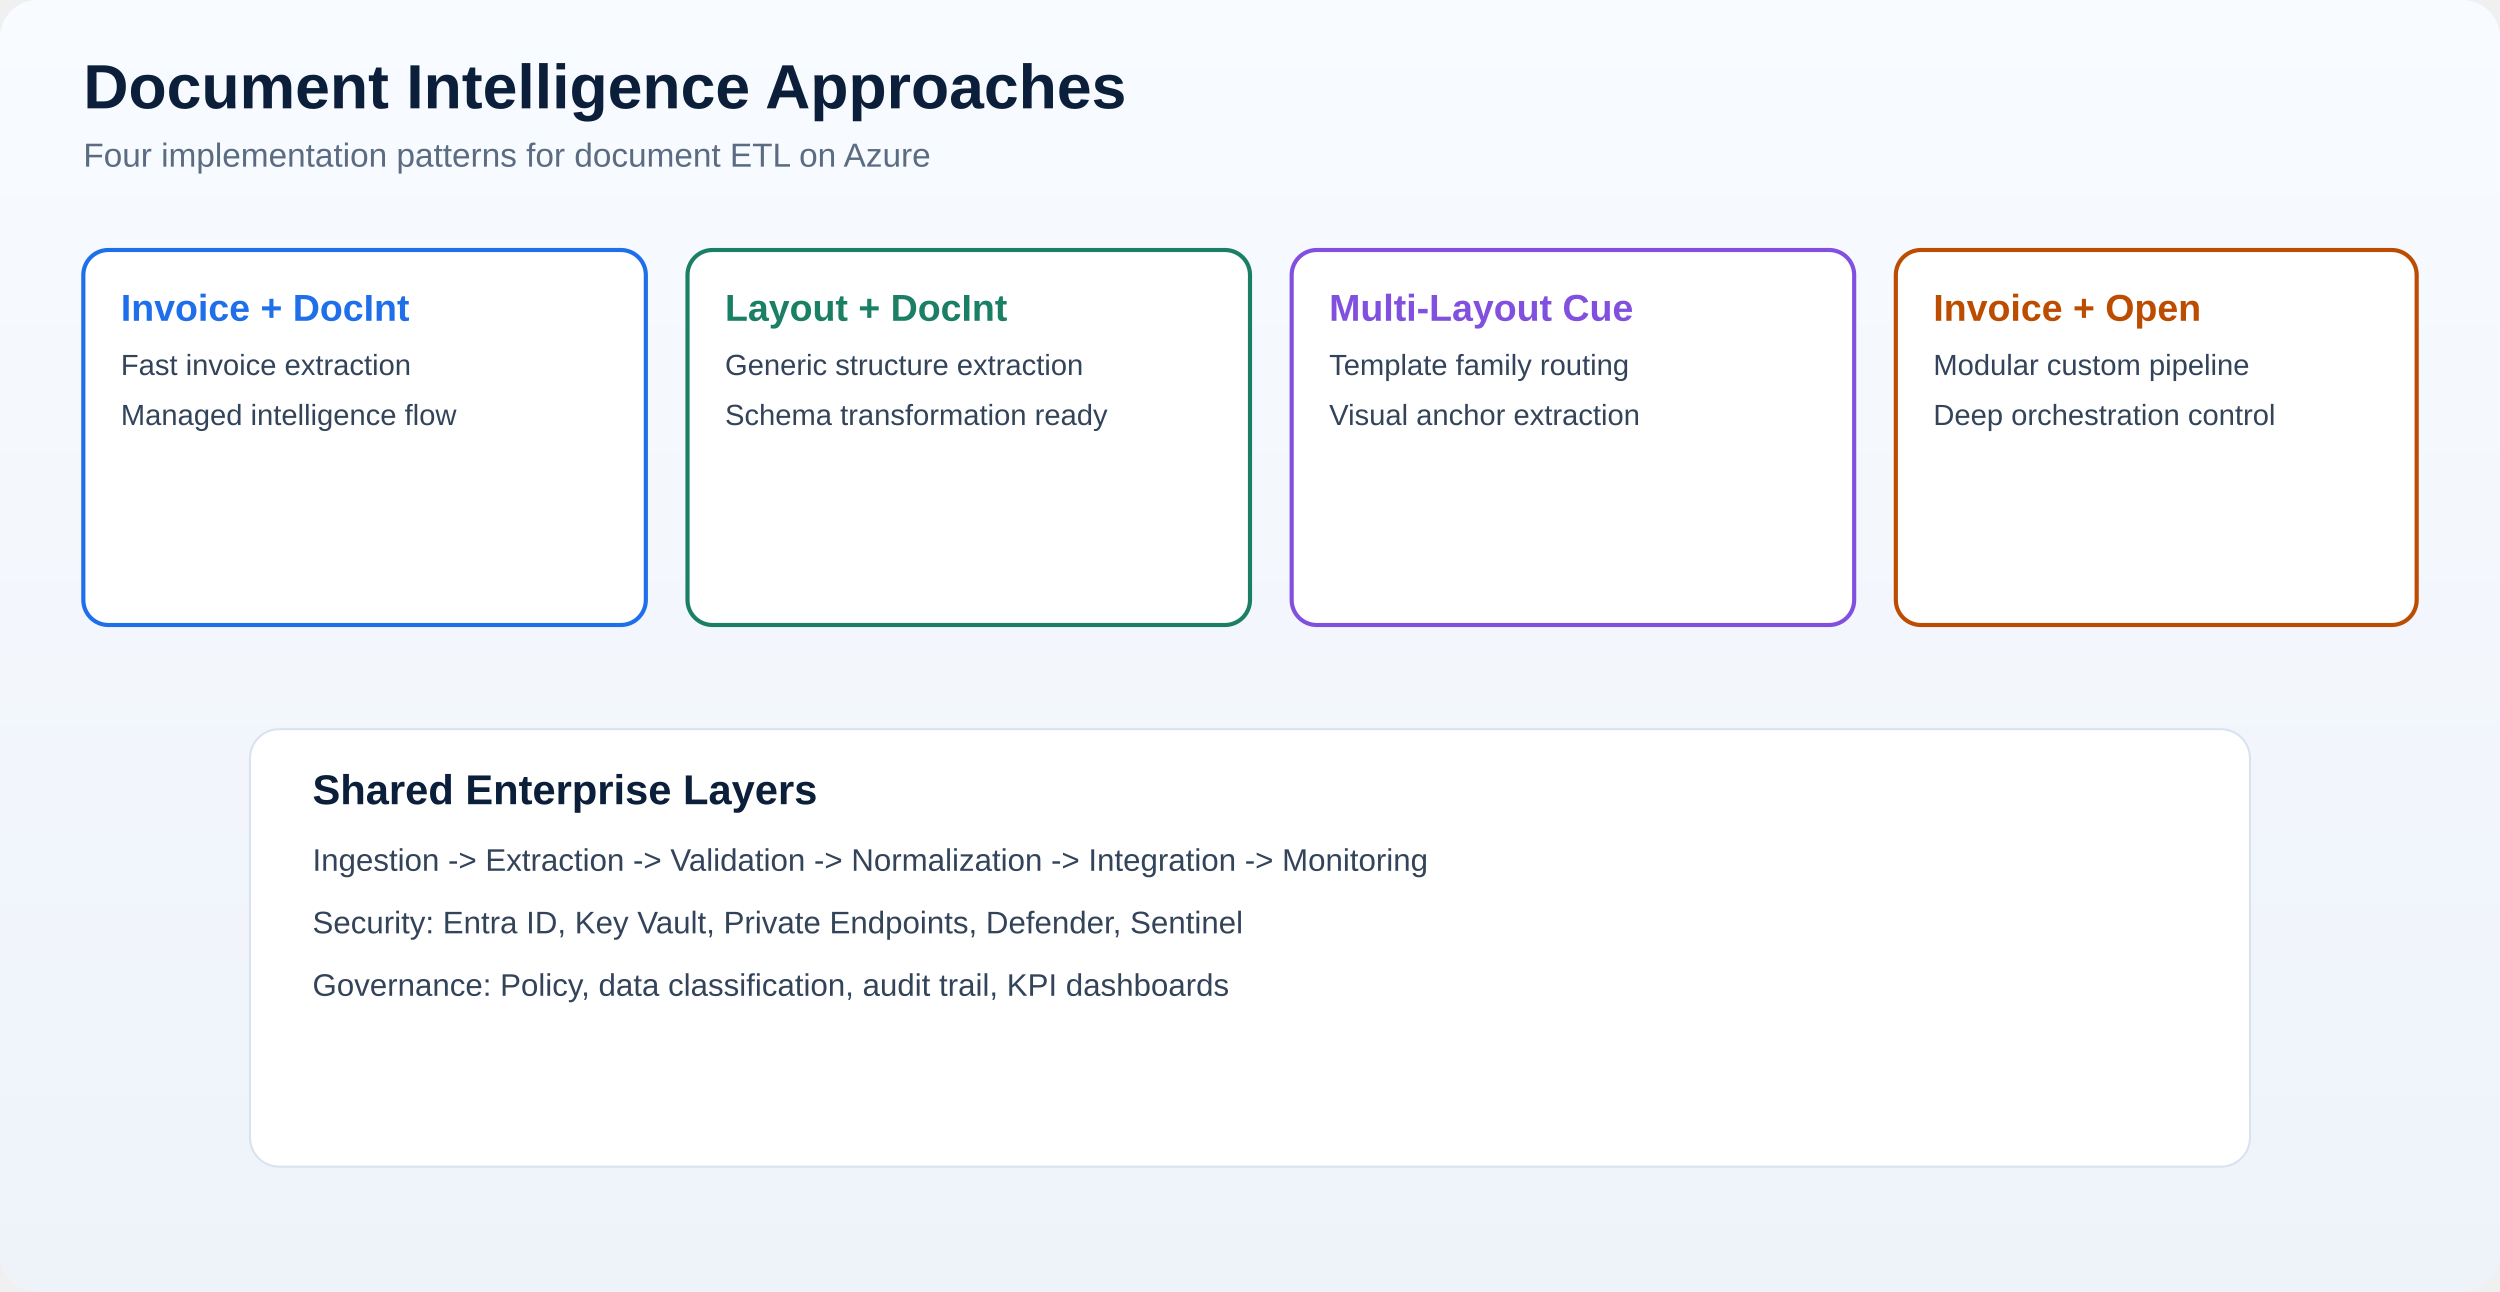
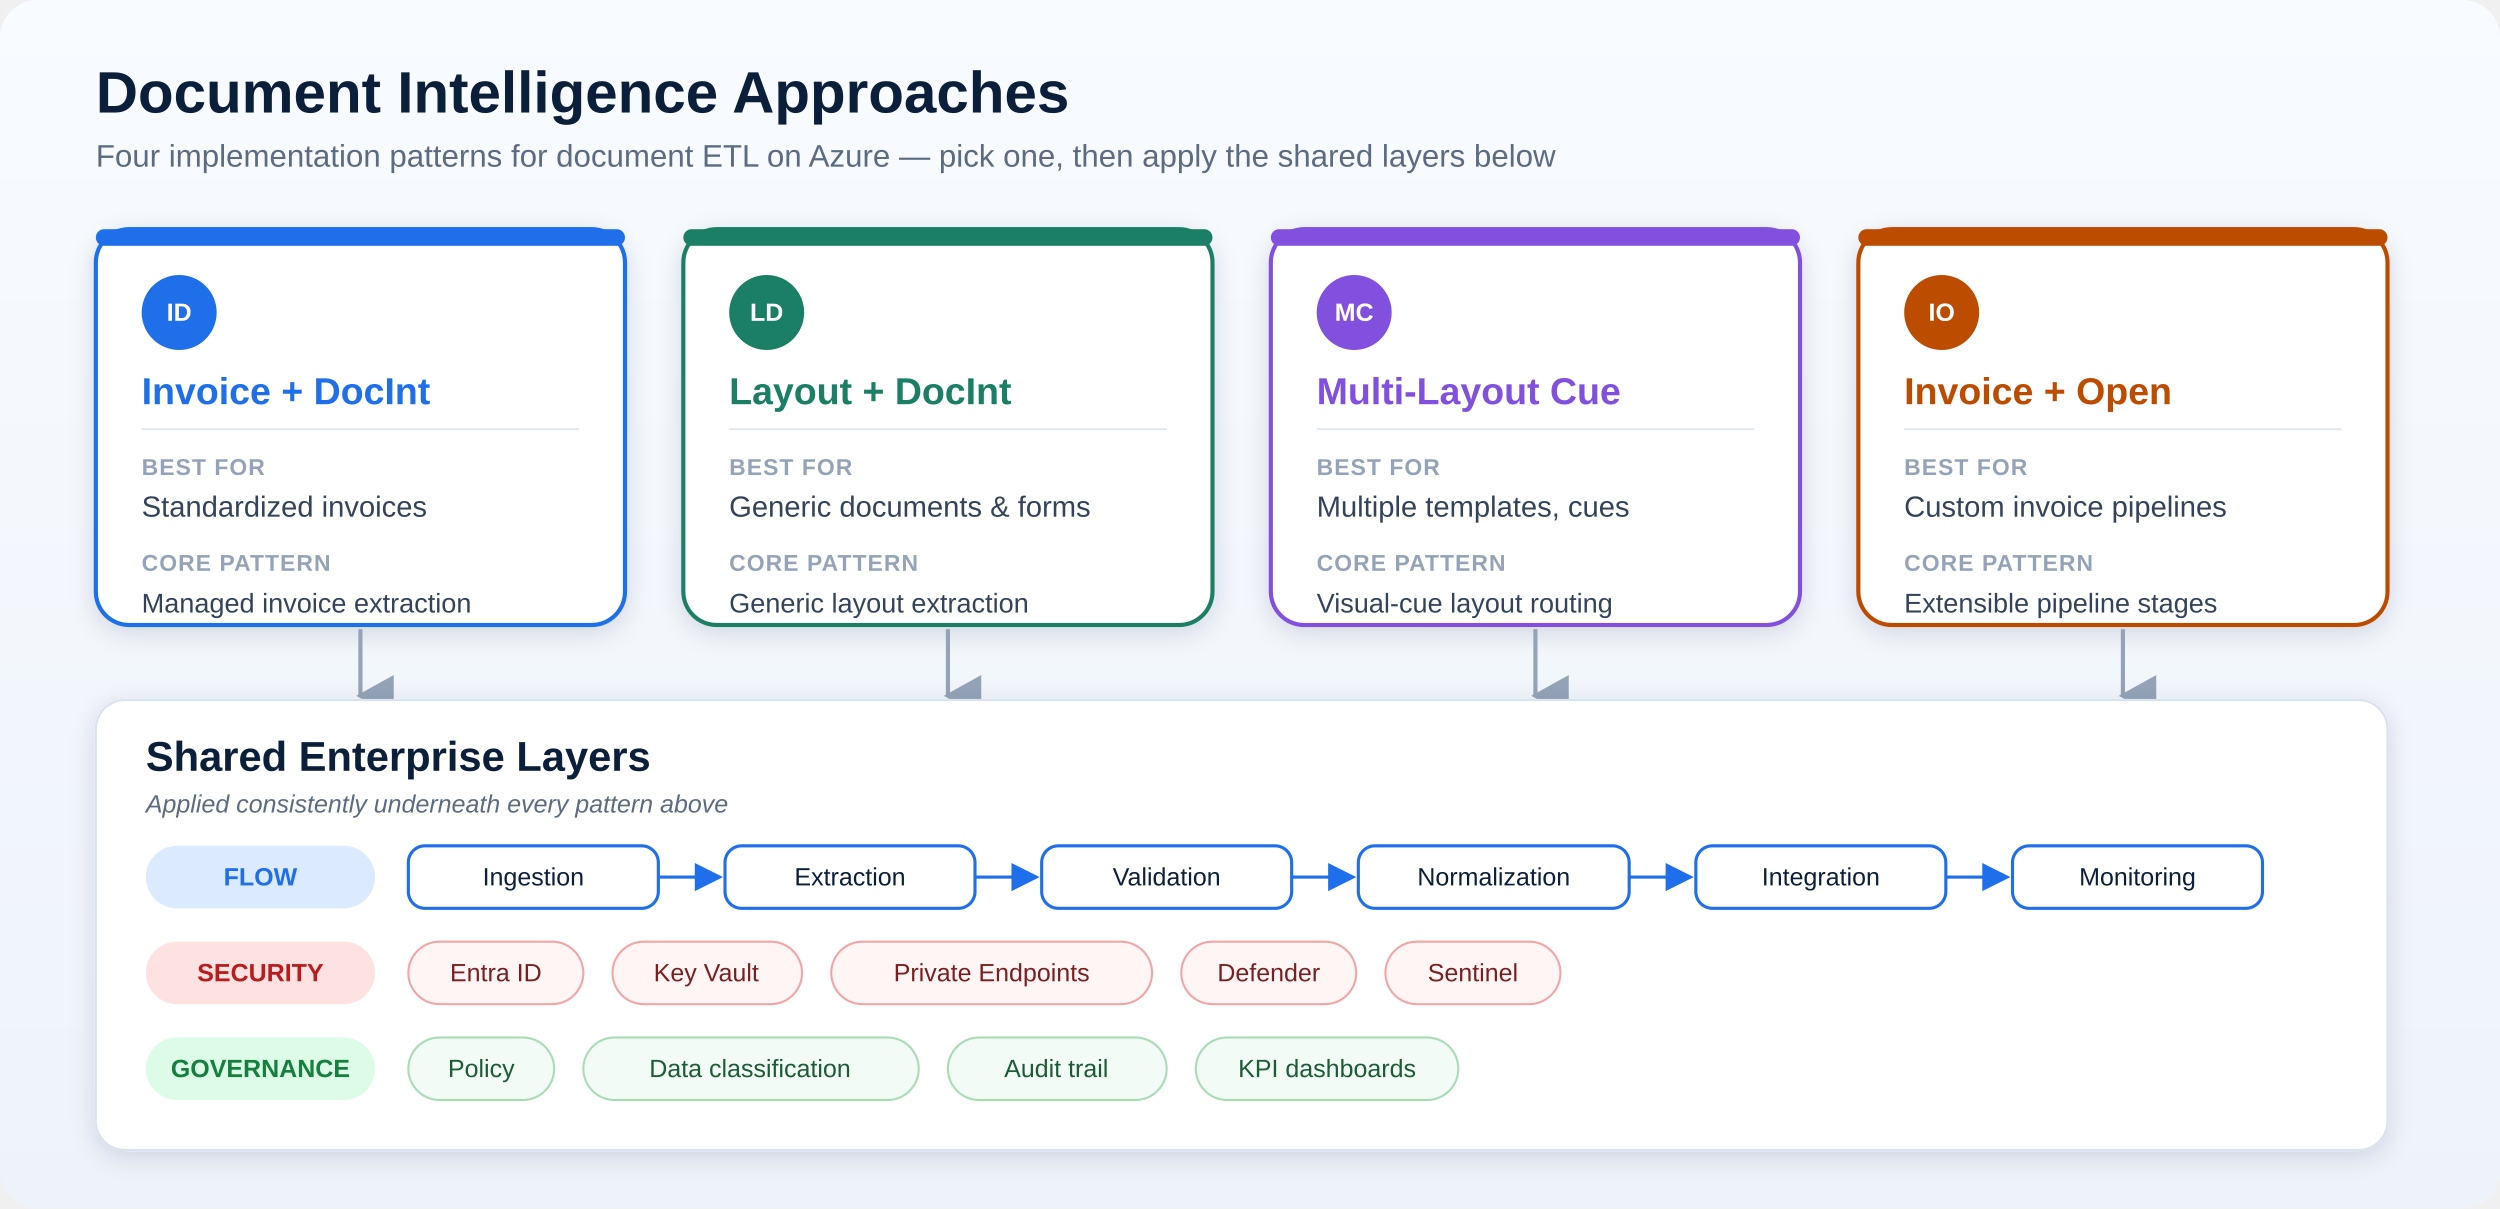
- <svg xmlns="http://www.w3.org/2000/svg" viewBox="0 0 1200 620" font-family="Segoe UI, Arial, sans-serif">
+ <svg xmlns="http://www.w3.org/2000/svg" viewBox="0 0 1200 580" font-family="Segoe UI, Arial, sans-serif">
  <defs>
    <linearGradient id="bg" x1="0" y1="0" x2="0" y2="1">
      <stop offset="0" stop-color="#f8fbff" />
      <stop offset="1" stop-color="#eef3fa" />
    </linearGradient>
+     <filter id="cardShadow" x="-30%" y="-30%" width="160%" height="160%">
+       <feDropShadow dx="0" dy="3" stdDeviation="6" flood-color="#0b1f3a" flood-opacity="0.14" />
+     </filter>
+     <marker id="arrowDown" markerWidth="10" markerHeight="10" refX="5" refY="8" orient="auto">
+       <path d="M0,0 L10,0 L5,9 Z" fill="#94a3b8" />
+     </marker>
+     <marker id="arrowFlow" markerWidth="9" markerHeight="9" refX="7" refY="4.5" orient="auto">
+       <path d="M0,0 L9,4.5 L0,9 Z" fill="#1f6feb" />
+     </marker>
  </defs>
-   <rect width="1200" height="620" rx="18" fill="url(#bg)" />
-   <text x="40" y="52" font-size="30" font-weight="700" fill="#0b1f3a">Document Intelligence Approaches</text>
-   <text x="40" y="80" font-size="16" fill="#5a6b82">Four implementation patterns for document ETL on Azure</text>
-   <rect x="40" y="120" width="270" height="180" rx="12" fill="#ffffff" stroke="#1f6feb" stroke-width="2" />
-   <text x="58" y="154" font-size="18" font-weight="700" fill="#1f6feb">Invoice + DocInt</text>
-   <text x="58" y="180" font-size="14" fill="#33445a">Fast invoice extraction</text>
-   <text x="58" y="204" font-size="14" fill="#33445a">Managed intelligence flow</text>
-   <rect x="330" y="120" width="270" height="180" rx="12" fill="#ffffff" stroke="#1a7f64" stroke-width="2" />
-   <text x="348" y="154" font-size="18" font-weight="700" fill="#1a7f64">Layout + DocInt</text>
-   <text x="348" y="180" font-size="14" fill="#33445a">Generic structure extraction</text>
-   <text x="348" y="204" font-size="14" fill="#33445a">Schema transformation ready</text>
-   <rect x="620" y="120" width="270" height="180" rx="12" fill="#ffffff" stroke="#8250df" stroke-width="2" />
-   <text x="638" y="154" font-size="18" font-weight="700" fill="#8250df">Multi-Layout Cue</text>
-   <text x="638" y="180" font-size="14" fill="#33445a">Template family routing</text>
-   <text x="638" y="204" font-size="14" fill="#33445a">Visual anchor extraction</text>
-   <rect x="910" y="120" width="250" height="180" rx="12" fill="#ffffff" stroke="#bc4c00" stroke-width="2" />
-   <text x="928" y="154" font-size="18" font-weight="700" fill="#bc4c00">Invoice + Open</text>
-   <text x="928" y="180" font-size="14" fill="#33445a">Modular custom pipeline</text>
-   <text x="928" y="204" font-size="14" fill="#33445a">Deep orchestration control</text>
-   <rect x="120" y="350" width="960" height="210" rx="14" fill="#ffffff" stroke="#d9e2ef" />
-   <text x="150" y="386" font-size="20" font-weight="700" fill="#0b1f3a">Shared Enterprise Layers</text>
-   <text x="150" y="418" font-size="15" fill="#33445a">Ingestion -&gt; Extraction -&gt; Validation -&gt; Normalization -&gt; Integration -&gt; Monitoring</text>
-   <text x="150" y="448" font-size="15" fill="#33445a">Security: Entra ID, Key Vault, Private Endpoints, Defender, Sentinel</text>
-   <text x="150" y="478" font-size="15" fill="#33445a">Governance: Policy, data classification, audit trail, KPI dashboards</text>
+   <rect width="1200" height="580" rx="18" fill="url(#bg)" />
+   <text x="46" y="54" font-size="28" font-weight="700" fill="#0b1f3a">Document Intelligence Approaches</text>
+   <text x="46" y="80" font-size="15" fill="#5a6b82">Four implementation patterns for document ETL on Azure — pick one, then apply the shared layers below</text>
+   <rect x="46" y="110" width="254" height="190" rx="16" fill="#ffffff" stroke="#1f6feb" stroke-width="2" filter="url(#cardShadow)" />
+   <rect x="46" y="110" width="254" height="8" rx="4" fill="#1f6feb" />
+   <circle cx="86" cy="150" r="18" fill="#1f6feb" />
+   <text x="86" y="154" font-size="12" font-weight="700" fill="#ffffff" text-anchor="middle">ID</text>
+   <text x="68" y="194" font-size="18" font-weight="700" fill="#1f6feb">Invoice + DocInt</text>
+   <line x1="68" y1="206" x2="278" y2="206" stroke="#e2e8f0" stroke-width="1" />
+   <text x="68" y="228" font-size="11" font-weight="700" fill="#94a3b8" letter-spacing="0.5">BEST FOR</text>
+   <text x="68" y="248" font-size="14" fill="#33445a">Standardized invoices</text>
+   <text x="68" y="274" font-size="11" font-weight="700" fill="#94a3b8" letter-spacing="0.5">CORE PATTERN</text>
+   <text x="68" y="294" font-size="13" fill="#33445a">Managed invoice extraction</text>
+   <rect x="328" y="110" width="254" height="190" rx="16" fill="#ffffff" stroke="#1a7f64" stroke-width="2" filter="url(#cardShadow)" />
+   <rect x="328" y="110" width="254" height="8" rx="4" fill="#1a7f64" />
+   <circle cx="368" cy="150" r="18" fill="#1a7f64" />
+   <text x="368" y="154" font-size="12" font-weight="700" fill="#ffffff" text-anchor="middle">LD</text>
+   <text x="350" y="194" font-size="18" font-weight="700" fill="#1a7f64">Layout + DocInt</text>
+   <line x1="350" y1="206" x2="560" y2="206" stroke="#e2e8f0" stroke-width="1" />
+   <text x="350" y="228" font-size="11" font-weight="700" fill="#94a3b8" letter-spacing="0.5">BEST FOR</text>
+   <text x="350" y="248" font-size="14" fill="#33445a">Generic documents &amp; forms</text>
+   <text x="350" y="274" font-size="11" font-weight="700" fill="#94a3b8" letter-spacing="0.5">CORE PATTERN</text>
+   <text x="350" y="294" font-size="13" fill="#33445a">Generic layout extraction</text>
+   <rect x="610" y="110" width="254" height="190" rx="16" fill="#ffffff" stroke="#8250df" stroke-width="2" filter="url(#cardShadow)" />
+   <rect x="610" y="110" width="254" height="8" rx="4" fill="#8250df" />
+   <circle cx="650" cy="150" r="18" fill="#8250df" />
+   <text x="650" y="154" font-size="12" font-weight="700" fill="#ffffff" text-anchor="middle">MC</text>
+   <text x="632" y="194" font-size="18" font-weight="700" fill="#8250df">Multi-Layout Cue</text>
+   <line x1="632" y1="206" x2="842" y2="206" stroke="#e2e8f0" stroke-width="1" />
+   <text x="632" y="228" font-size="11" font-weight="700" fill="#94a3b8" letter-spacing="0.5">BEST FOR</text>
+   <text x="632" y="248" font-size="14" fill="#33445a">Multiple templates, cues</text>
+   <text x="632" y="274" font-size="11" font-weight="700" fill="#94a3b8" letter-spacing="0.5">CORE PATTERN</text>
+   <text x="632" y="294" font-size="13" fill="#33445a">Visual-cue layout routing</text>
+   <rect x="892" y="110" width="254" height="190" rx="16" fill="#ffffff" stroke="#bc4c00" stroke-width="2" filter="url(#cardShadow)" />
+   <rect x="892" y="110" width="254" height="8" rx="4" fill="#bc4c00" />
+   <circle cx="932" cy="150" r="18" fill="#bc4c00" />
+   <text x="932" y="154" font-size="12" font-weight="700" fill="#ffffff" text-anchor="middle">IO</text>
+   <text x="914" y="194" font-size="18" font-weight="700" fill="#bc4c00">Invoice + Open</text>
+   <line x1="914" y1="206" x2="1124" y2="206" stroke="#e2e8f0" stroke-width="1" />
+   <text x="914" y="228" font-size="11" font-weight="700" fill="#94a3b8" letter-spacing="0.5">BEST FOR</text>
+   <text x="914" y="248" font-size="14" fill="#33445a">Custom invoice pipelines</text>
+   <text x="914" y="274" font-size="11" font-weight="700" fill="#94a3b8" letter-spacing="0.5">CORE PATTERN</text>
+   <text x="914" y="294" font-size="13" fill="#33445a">Extensible pipeline stages</text>
+   <line x1="173" y1="302" x2="173" y2="334" stroke="#94a3b8" stroke-width="2" marker-end="url(#arrowDown)" />
+   <line x1="455" y1="302" x2="455" y2="334" stroke="#94a3b8" stroke-width="2" marker-end="url(#arrowDown)" />
+   <line x1="737" y1="302" x2="737" y2="334" stroke="#94a3b8" stroke-width="2" marker-end="url(#arrowDown)" />
+   <line x1="1019" y1="302" x2="1019" y2="334" stroke="#94a3b8" stroke-width="2" marker-end="url(#arrowDown)" />
+   <rect x="46" y="336" width="1100" height="216" rx="14" fill="#ffffff" stroke="#d9e2ef" filter="url(#cardShadow)" />
+   <text x="70" y="370" font-size="20" font-weight="700" fill="#0b1f3a">Shared Enterprise Layers</text>
+   <text x="70" y="390" font-size="12" font-style="italic" fill="#5a6b82">Applied consistently underneath every pattern above</text>
+   <rect x="70" y="406" width="110" height="30" rx="15" fill="#dbeafe" />
+   <text x="125" y="425" font-size="12" font-weight="700" fill="#1f6feb" text-anchor="middle">FLOW</text>
+   <rect x="196" y="406" width="120" height="30" rx="8" fill="#ffffff" stroke="#1f6feb" stroke-width="1.5" />
+   <text x="256" y="425" font-size="12" fill="#0b1f3a" text-anchor="middle">Ingestion</text>
+   <line x1="316" y1="421" x2="344" y2="421" stroke="#1f6feb" stroke-width="1.5" marker-end="url(#arrowFlow)" />
+   <rect x="348" y="406" width="120" height="30" rx="8" fill="#ffffff" stroke="#1f6feb" stroke-width="1.5" />
+   <text x="408" y="425" font-size="12" fill="#0b1f3a" text-anchor="middle">Extraction</text>
+   <line x1="468" y1="421" x2="496" y2="421" stroke="#1f6feb" stroke-width="1.5" marker-end="url(#arrowFlow)" />
+   <rect x="500" y="406" width="120" height="30" rx="8" fill="#ffffff" stroke="#1f6feb" stroke-width="1.5" />
+   <text x="560" y="425" font-size="12" fill="#0b1f3a" text-anchor="middle">Validation</text>
+   <line x1="620" y1="421" x2="648" y2="421" stroke="#1f6feb" stroke-width="1.5" marker-end="url(#arrowFlow)" />
+   <rect x="652" y="406" width="130" height="30" rx="8" fill="#ffffff" stroke="#1f6feb" stroke-width="1.5" />
+   <text x="717" y="425" font-size="12" fill="#0b1f3a" text-anchor="middle">Normalization</text>
+   <line x1="782" y1="421" x2="810" y2="421" stroke="#1f6feb" stroke-width="1.5" marker-end="url(#arrowFlow)" />
+   <rect x="814" y="406" width="120" height="30" rx="8" fill="#ffffff" stroke="#1f6feb" stroke-width="1.5" />
+   <text x="874" y="425" font-size="12" fill="#0b1f3a" text-anchor="middle">Integration</text>
+   <line x1="934" y1="421" x2="962" y2="421" stroke="#1f6feb" stroke-width="1.5" marker-end="url(#arrowFlow)" />
+   <rect x="966" y="406" width="120" height="30" rx="8" fill="#ffffff" stroke="#1f6feb" stroke-width="1.5" />
+   <text x="1026" y="425" font-size="12" fill="#0b1f3a" text-anchor="middle">Monitoring</text>
+   <rect x="70" y="452" width="110" height="30" rx="15" fill="#fee2e2" />
+   <text x="125" y="471" font-size="12" font-weight="700" fill="#b91c1c" text-anchor="middle">SECURITY</text>
+   <rect x="196" y="452" width="84" height="30" rx="15" fill="#fff5f5" stroke="#f3a5a5" />
+   <text x="238" y="471" font-size="12" fill="#7a1f1f" text-anchor="middle">Entra ID</text>
+   <rect x="294" y="452" width="91" height="30" rx="15" fill="#fff5f5" stroke="#f3a5a5" />
+   <text x="339" y="471" font-size="12" fill="#7a1f1f" text-anchor="middle">Key Vault</text>
+   <rect x="399" y="452" width="154" height="30" rx="15" fill="#fff5f5" stroke="#f3a5a5" />
+   <text x="476" y="471" font-size="12" fill="#7a1f1f" text-anchor="middle">Private Endpoints</text>
+   <rect x="567" y="452" width="84" height="30" rx="15" fill="#fff5f5" stroke="#f3a5a5" />
+   <text x="609" y="471" font-size="12" fill="#7a1f1f" text-anchor="middle">Defender</text>
+   <rect x="665" y="452" width="84" height="30" rx="15" fill="#fff5f5" stroke="#f3a5a5" />
+   <text x="707" y="471" font-size="12" fill="#7a1f1f" text-anchor="middle">Sentinel</text>
+   <rect x="70" y="498" width="110" height="30" rx="15" fill="#dcfce7" />
+   <text x="125" y="517" font-size="12" font-weight="700" fill="#15803d" text-anchor="middle">GOVERNANCE</text>
+   <rect x="196" y="498" width="70" height="30" rx="15" fill="#f2fbf5" stroke="#a7dcb5" />
+   <text x="231" y="517" font-size="12" fill="#1c5c34" text-anchor="middle">Policy</text>
+   <rect x="280" y="498" width="161" height="30" rx="15" fill="#f2fbf5" stroke="#a7dcb5" />
+   <text x="360" y="517" font-size="12" fill="#1c5c34" text-anchor="middle">Data classification</text>
+   <rect x="455" y="498" width="105" height="30" rx="15" fill="#f2fbf5" stroke="#a7dcb5" />
+   <text x="507" y="517" font-size="12" fill="#1c5c34" text-anchor="middle">Audit trail</text>
+   <rect x="574" y="498" width="126" height="30" rx="15" fill="#f2fbf5" stroke="#a7dcb5" />
+   <text x="637" y="517" font-size="12" fill="#1c5c34" text-anchor="middle">KPI dashboards</text>
</svg>
